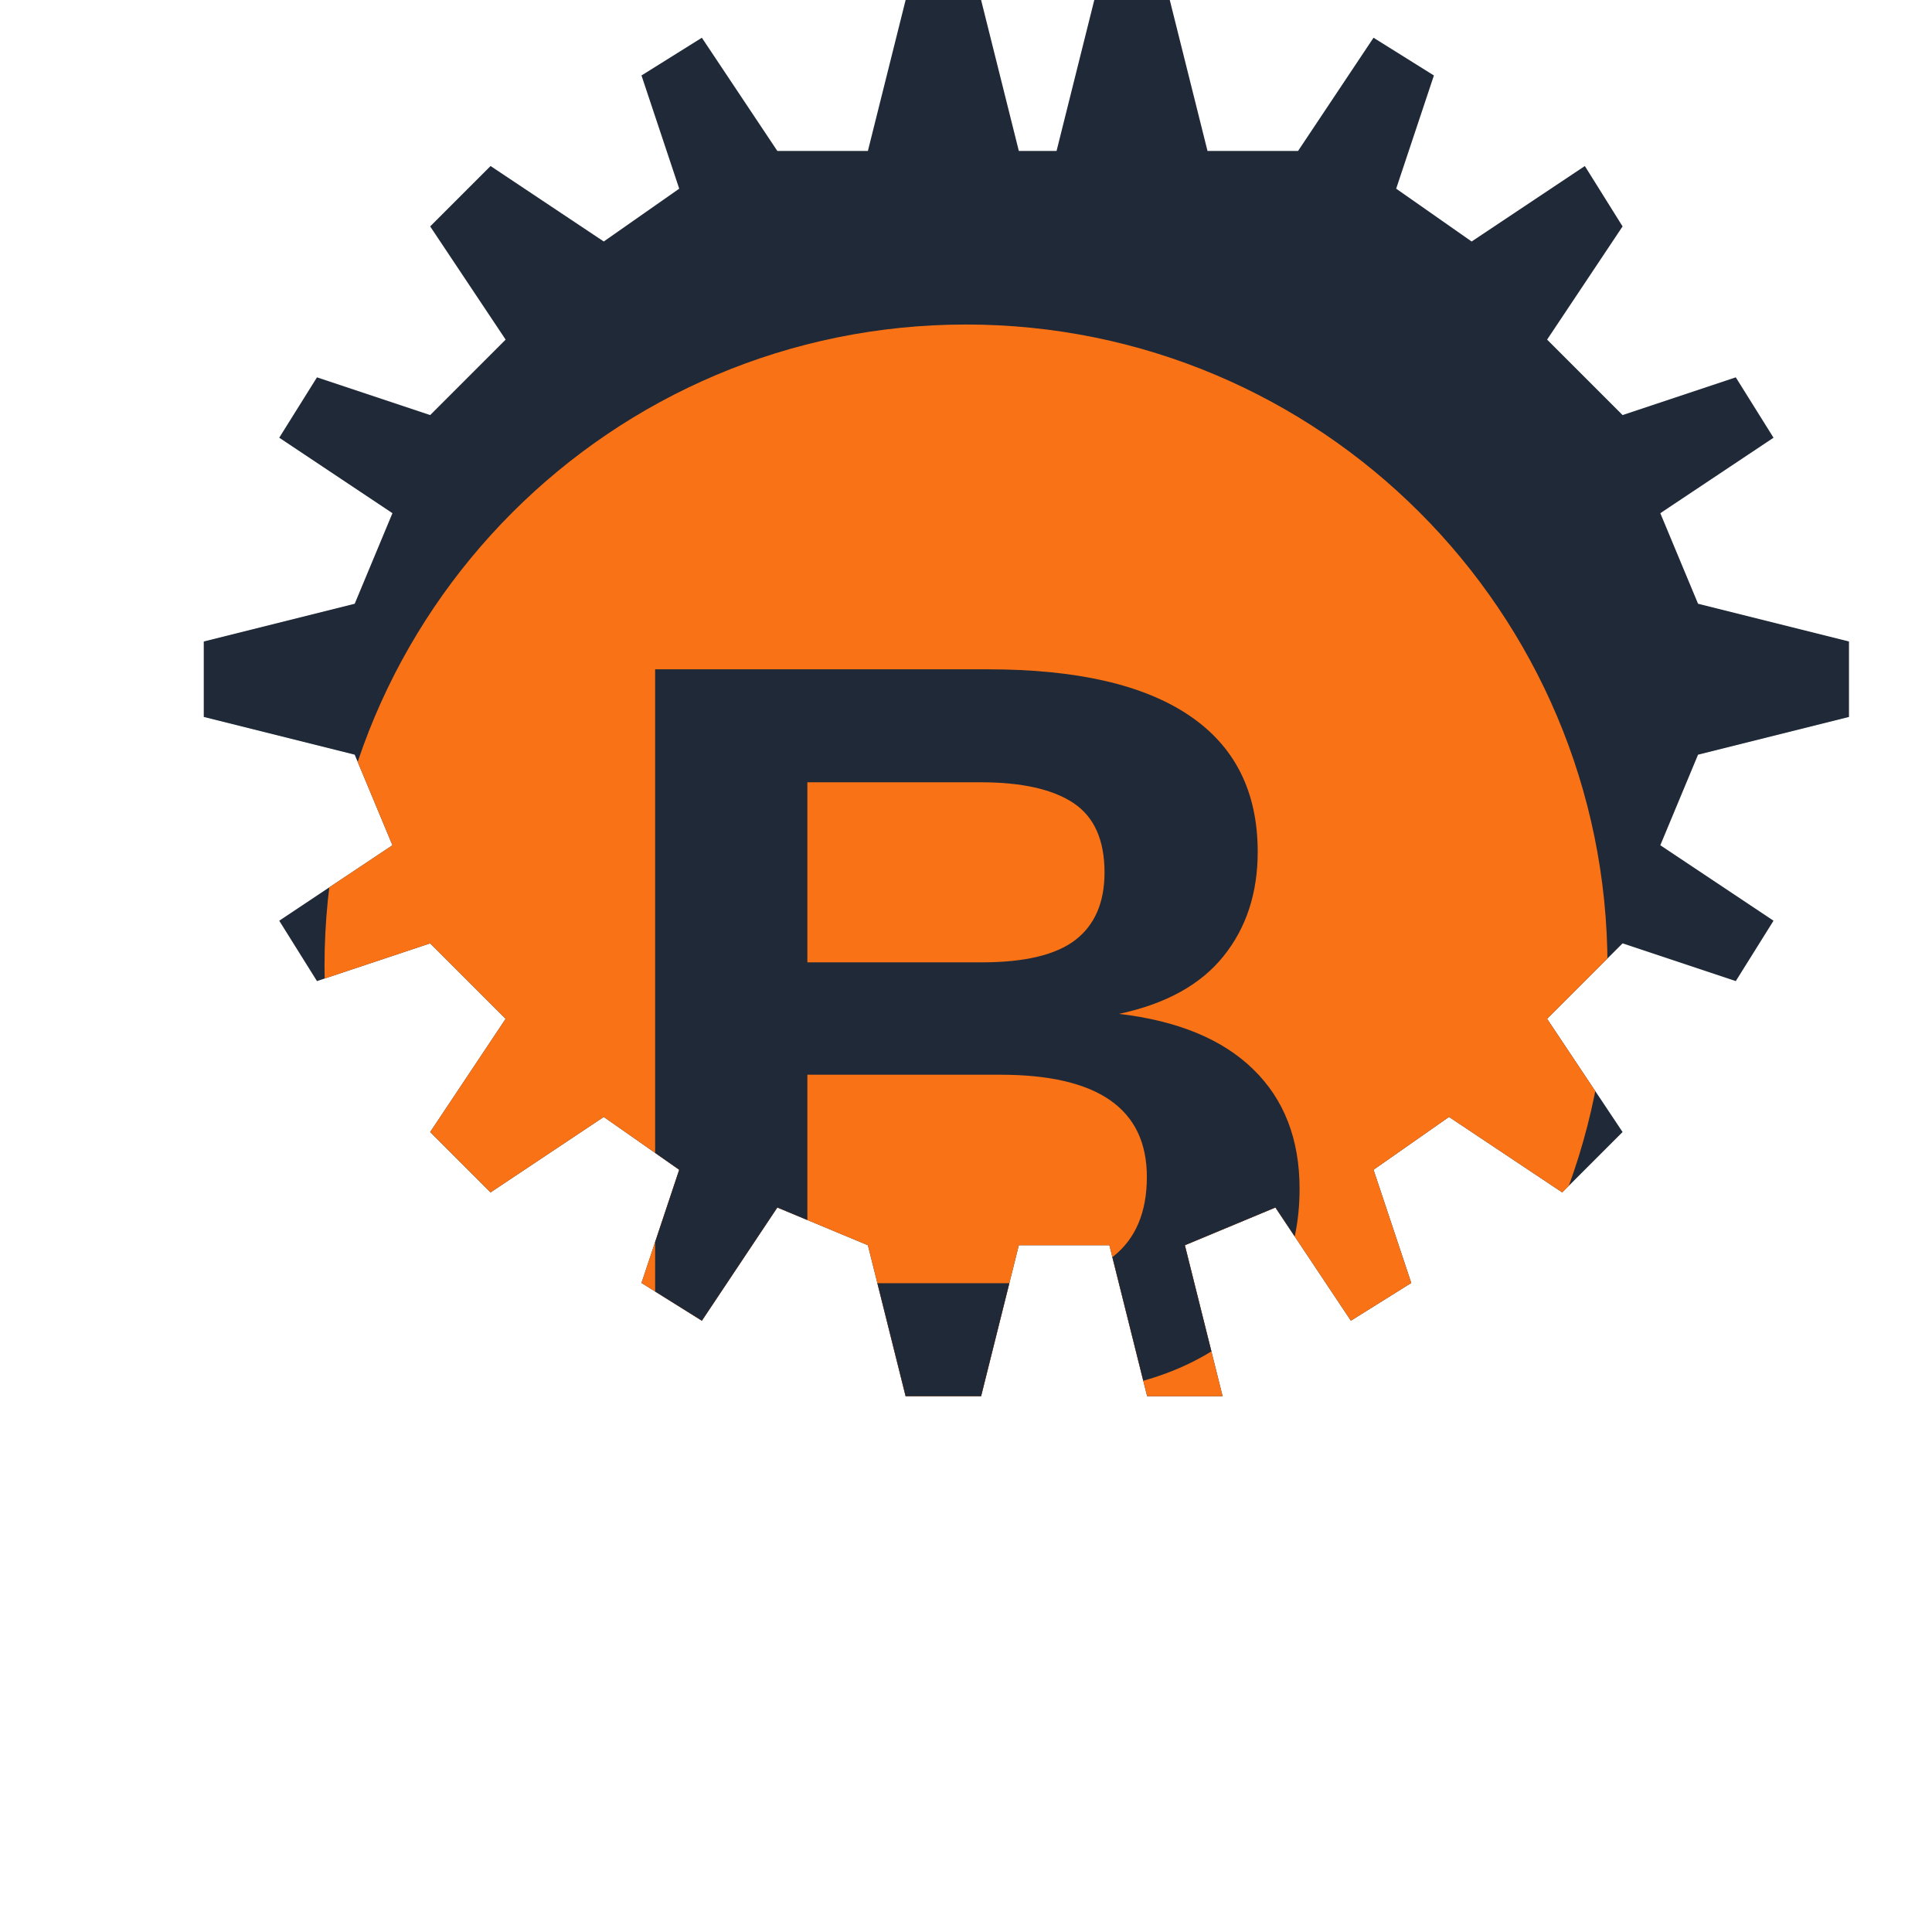
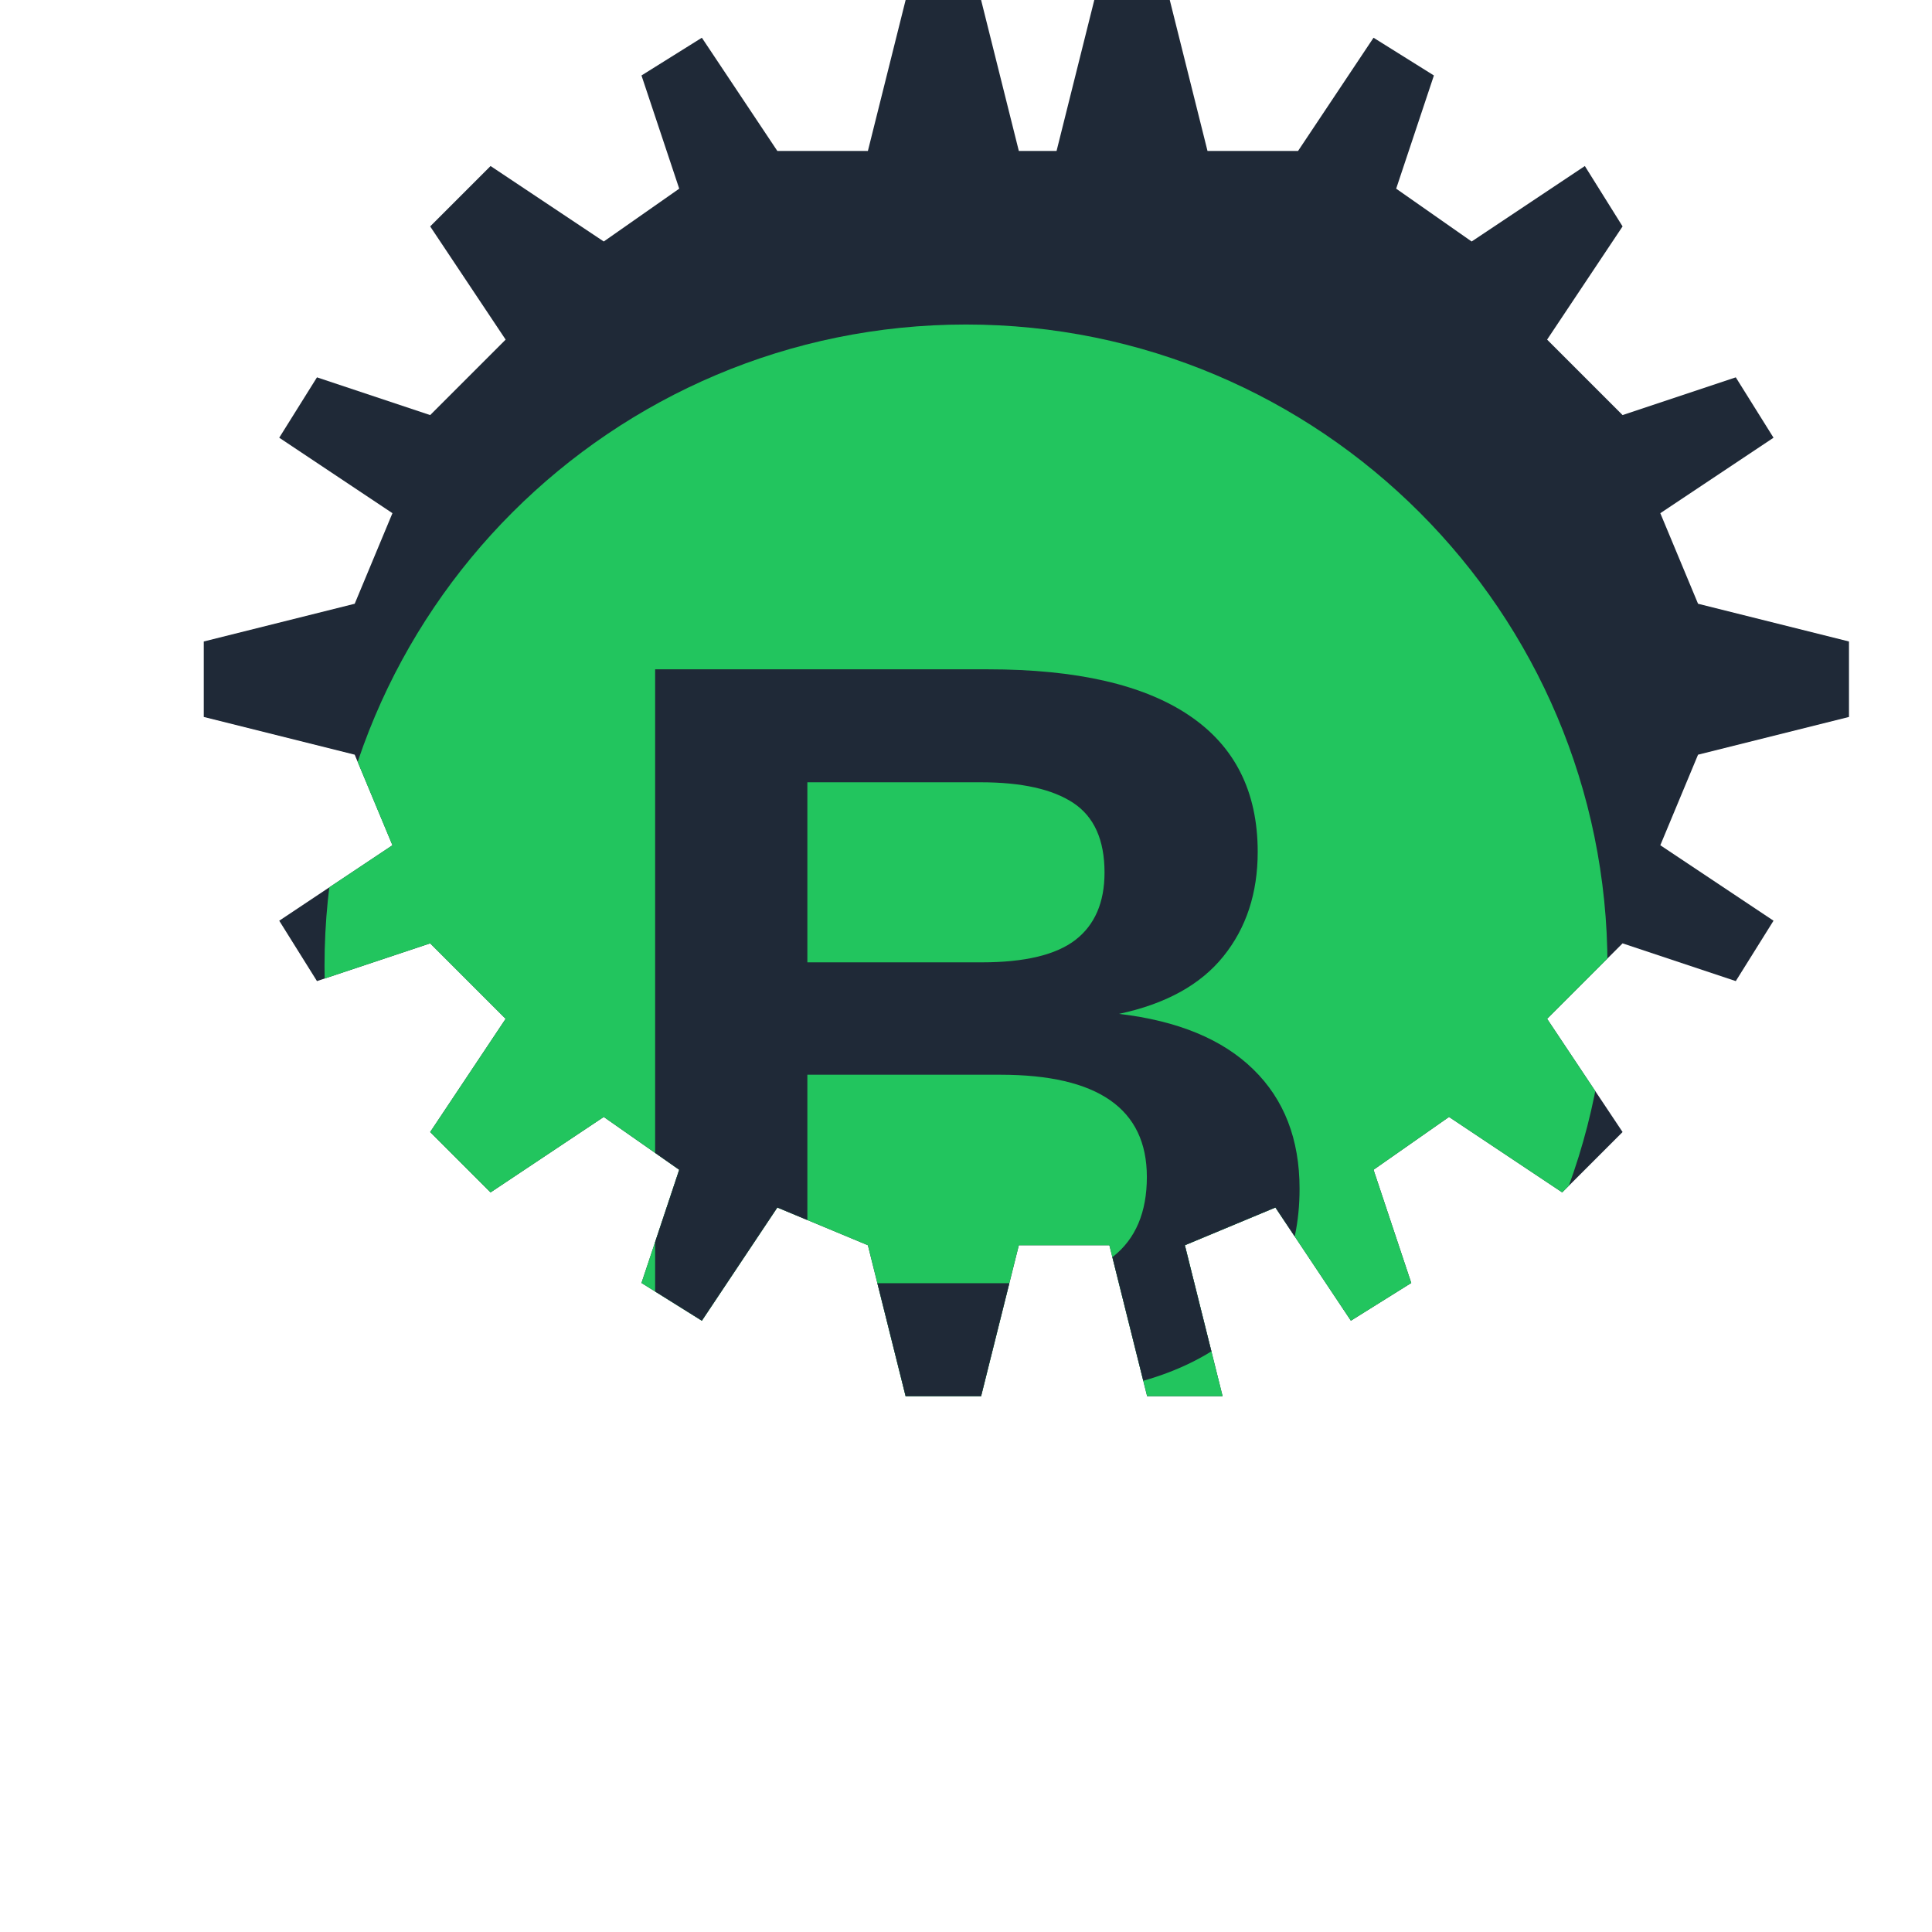
<svg xmlns="http://www.w3.org/2000/svg" viewBox="0 0 256 256">
  <defs>
    <clipPath id="gear">
      <path d="M128 20 L140 20 L145 0 L155 0 L160 20 L172 20 L182 5 L190 10 L185 25 L195 32 L210 22 L215 30 L205 45 L215 55 L230 50 L235 58 L220 68 L225 80 L245 85 L245 95 L225 100 L220 112 L235 122 L230 130 L215 125 L205 135 L215 150 L207 158 L192 148 L182 155 L187 170 L179 175 L169 160 L157 165 L162 185 L152 185 L147 165 L135 165 L130 185 L120 185 L115 165 L103 160 L93 175 L85 170 L90 155 L80 148 L65 158 L57 150 L67 135 L57 125 L42 130 L37 122 L52 112 L47 100 L27 95 L27 85 L47 80 L52 68 L37 58 L42 50 L57 55 L67 45 L57 30 L65 22 L80 32 L90 25 L85 10 L93 5 L103 20 L115 20 L120 0 L130 0 L135 20 Z" />
    </clipPath>
  </defs>
  <g clip-path="url(#gear)">
    <rect width="256" height="256" fill="#1F2937" />
-     <circle cx="128" cy="128" r="85" fill="#F97316" />
+     <circle cx="128" cy="128" r="85" fill="#22C55E" />
    <text x="128" y="185" font-family="Arial, sans-serif" font-size="140" font-weight="bold" fill="#1F2937" text-anchor="middle">B</text>
  </g>
</svg>
